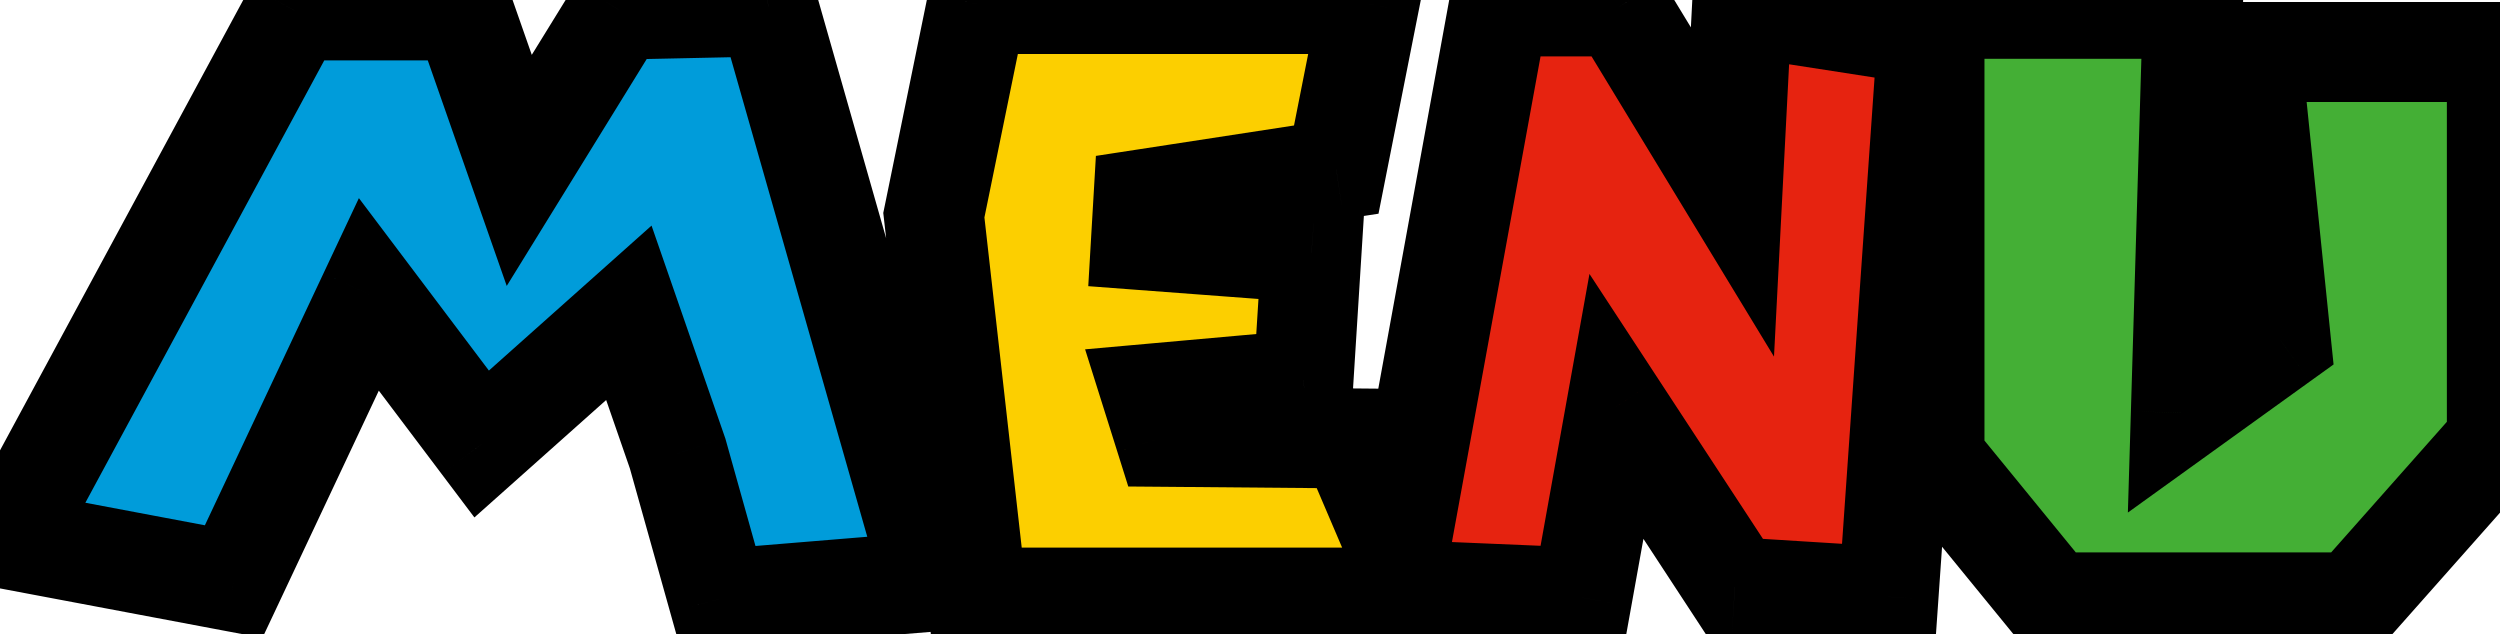
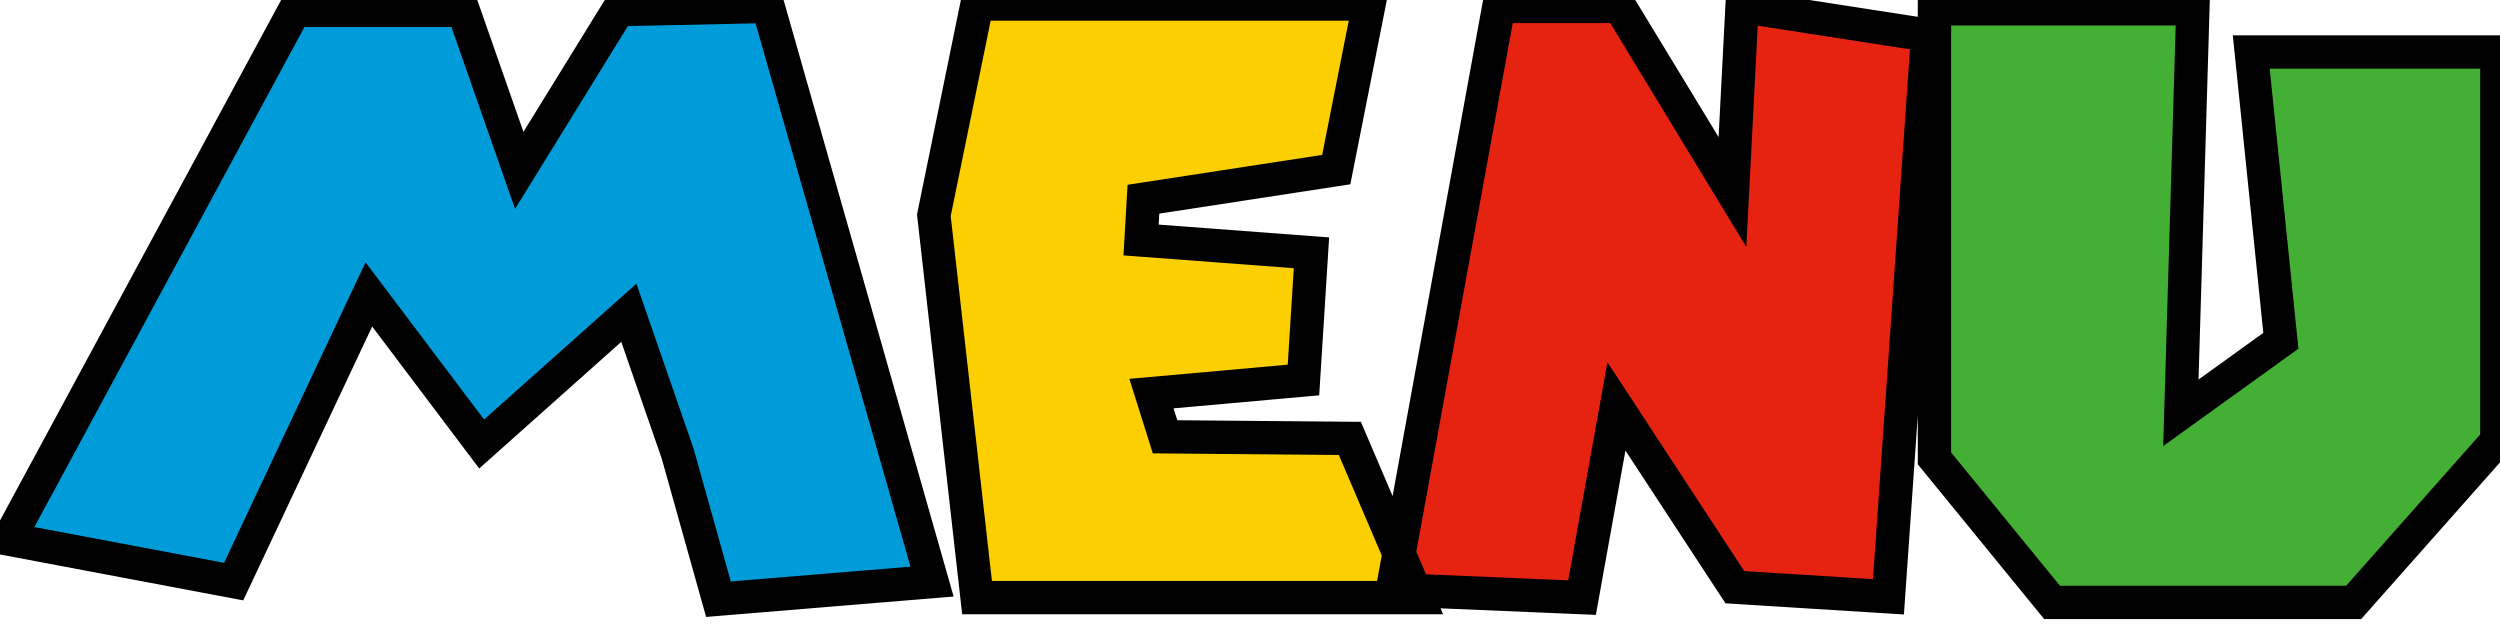
<svg xmlns="http://www.w3.org/2000/svg" width="75" height="19" viewBox="0 0 75 19" fill="none">
  <path d="M0.266 16.176L8.834 0.312H13.898L15.578 5.112L18.554 0.288L23.042 0.192L27.962 17.448L21.554 17.976L20.33 13.608L18.866 9.384L14.45 13.32L11.066 8.832L7.01 17.448L0.266 16.176Z" fill="#009CDA" />
  <path d="M29.312 0.12H41.072L40.088 5.088L34.304 5.976L34.232 7.2L39.344 7.584L39.104 11.4L34.544 11.808L34.952 13.104L40.496 13.152L42.536 17.928H29.312L28.016 6.456L29.312 0.12Z" fill="#FCCF00" />
  <path d="M41.773 17.688L44.965 0.192H48.589L51.973 5.76L52.261 0.192L57.829 1.056L56.653 17.904L52.045 17.616L48.493 12.192L47.461 17.928L41.773 17.688Z" fill="#E62310" />
  <path d="M58.034 0.264H65.786L65.426 12.384L68.426 10.224L67.538 1.56H74.906V13.224L70.61 18.072H61.562L58.034 13.752V0.264Z" fill="#44AF35" />
-   <path d="M0.266 16.176L-1.054 15.463L-2.03 17.27L-0.012 17.65L0.266 16.176ZM8.834 0.312V-1.188H7.939L7.514 -0.401L8.834 0.312ZM13.898 0.312L15.313 -0.184L14.962 -1.188H13.898V0.312ZM15.578 5.112L14.162 5.608L15.202 8.578L16.854 5.9L15.578 5.112ZM18.554 0.288L18.521 -1.212L17.706 -1.194L17.277 -0.5L18.554 0.288ZM23.042 0.192L24.484 -0.219L24.167 -1.332L23.009 -1.308L23.042 0.192ZM27.962 17.448L28.085 18.943L29.905 18.793L29.404 17.037L27.962 17.448ZM21.554 17.976L20.109 18.381L20.443 19.573L21.677 19.471L21.554 17.976ZM20.33 13.608L21.774 13.203L21.762 13.16L21.747 13.117L20.33 13.608ZM18.866 9.384L20.283 8.893L19.546 6.768L17.868 8.264L18.866 9.384ZM14.45 13.32L13.252 14.223L14.232 15.523L15.448 14.44L14.45 13.32ZM11.066 8.832L12.263 7.929L10.767 5.944L9.708 8.193L11.066 8.832ZM7.01 17.448L6.732 18.922L7.872 19.137L8.367 18.087L7.01 17.448ZM1.585 16.889L10.153 1.025L7.514 -0.401L-1.054 15.463L1.585 16.889ZM8.834 1.812H13.898V-1.188H8.834V1.812ZM12.482 0.808L14.162 5.608L16.993 4.616L15.313 -0.184L12.482 0.808ZM16.854 5.9L19.83 1.076L17.277 -0.5L14.301 4.324L16.854 5.9ZM18.586 1.788L23.074 1.692L23.009 -1.308L18.521 -1.212L18.586 1.788ZM21.599 0.603L26.519 17.859L29.404 17.037L24.484 -0.219L21.599 0.603ZM27.838 15.953L21.43 16.481L21.677 19.471L28.085 18.943L27.838 15.953ZM22.998 17.571L21.774 13.203L18.885 14.013L20.109 18.381L22.998 17.571ZM21.747 13.117L20.283 8.893L17.448 9.875L18.912 14.099L21.747 13.117ZM17.868 8.264L13.452 12.2L15.448 14.44L19.864 10.504L17.868 8.264ZM15.647 12.417L12.263 7.929L9.868 9.735L13.252 14.223L15.647 12.417ZM9.708 8.193L5.652 16.809L8.367 18.087L12.423 9.471L9.708 8.193ZM7.288 15.974L0.544 14.702L-0.012 17.65L6.732 18.922L7.288 15.974ZM29.312 0.12V-1.38H28.087L27.842 -0.181L29.312 0.12ZM41.072 0.12L42.543 0.411L42.898 -1.38H41.072V0.12ZM40.088 5.088L40.315 6.571L41.355 6.411L41.559 5.379L40.088 5.088ZM34.304 5.976L34.076 4.493L32.877 4.677L32.806 5.888L34.304 5.976ZM34.232 7.2L32.734 7.112L32.648 8.585L34.119 8.696L34.232 7.2ZM39.344 7.584L40.841 7.678L40.934 6.199L39.456 6.088L39.344 7.584ZM39.104 11.4L39.237 12.894L40.52 12.779L40.601 11.494L39.104 11.4ZM34.544 11.808L34.41 10.314L32.553 10.48L33.113 12.258L34.544 11.808ZM34.952 13.104L33.521 13.554L33.848 14.595L34.939 14.604L34.952 13.104ZM40.496 13.152L41.875 12.563L41.49 11.661L40.509 11.652L40.496 13.152ZM42.536 17.928V19.428H44.807L43.915 17.339L42.536 17.928ZM29.312 17.928L27.821 18.096L27.971 19.428H29.312V17.928ZM28.016 6.456L26.546 6.155L26.498 6.388L26.525 6.624L28.016 6.456ZM29.312 1.62H41.072V-1.38H29.312V1.62ZM39.6 -0.171L38.616 4.797L41.559 5.379L42.543 0.411L39.6 -0.171ZM39.86 3.605L34.076 4.493L34.531 7.459L40.315 6.571L39.86 3.605ZM32.806 5.888L32.734 7.112L35.729 7.288L35.801 6.064L32.806 5.888ZM34.119 8.696L39.231 9.08L39.456 6.088L34.344 5.704L34.119 8.696ZM37.847 7.49L37.607 11.306L40.601 11.494L40.841 7.678L37.847 7.49ZM38.97 9.906L34.41 10.314L34.677 13.302L39.237 12.894L38.97 9.906ZM33.113 12.258L33.521 13.554L36.382 12.654L35.974 11.358L33.113 12.258ZM34.939 14.604L40.483 14.652L40.509 11.652L34.965 11.604L34.939 14.604ZM39.116 13.741L41.156 18.517L43.915 17.339L41.875 12.563L39.116 13.741ZM42.536 16.428H29.312V19.428H42.536V16.428ZM30.802 17.76L29.506 6.288L26.525 6.624L27.821 18.096L30.802 17.76ZM29.485 6.757L30.781 0.421L27.842 -0.181L26.546 6.155L29.485 6.757ZM41.773 17.688L40.298 17.419L39.989 19.114L41.71 19.187L41.773 17.688ZM44.965 0.192V-1.308H43.714L43.49 -0.077L44.965 0.192ZM48.589 0.192L49.871 -0.587L49.433 -1.308H48.589V0.192ZM51.973 5.76L50.692 6.539L53.22 10.699L53.471 5.837L51.973 5.76ZM52.261 0.192L52.491 -1.29L50.849 -1.545L50.763 0.115L52.261 0.192ZM57.829 1.056L59.326 1.16L59.422 -0.215L58.059 -0.426L57.829 1.056ZM56.653 17.904L56.56 19.401L58.046 19.494L58.15 18.008L56.653 17.904ZM52.045 17.616L50.791 18.438L51.202 19.066L51.952 19.113L52.045 17.616ZM48.493 12.192L49.748 11.37L47.684 8.218L47.017 11.926L48.493 12.192ZM47.461 17.928L47.398 19.427L48.706 19.482L48.938 18.194L47.461 17.928ZM43.249 17.957L46.441 0.461L43.49 -0.077L40.298 17.419L43.249 17.957ZM44.965 1.692H48.589V-1.308H44.965V1.692ZM47.308 0.971L50.692 6.539L53.255 4.981L49.871 -0.587L47.308 0.971ZM53.471 5.837L53.759 0.269L50.763 0.115L50.475 5.683L53.471 5.837ZM52.031 1.674L57.599 2.538L58.059 -0.426L52.491 -1.29L52.031 1.674ZM56.333 0.952L55.157 17.8L58.15 18.008L59.326 1.16L56.333 0.952ZM56.747 16.407L52.139 16.119L51.952 19.113L56.56 19.401L56.747 16.407ZM53.3 16.794L49.748 11.37L47.239 13.014L50.791 18.438L53.3 16.794ZM47.017 11.926L45.985 17.662L48.938 18.194L49.97 12.458L47.017 11.926ZM47.525 16.429L41.837 16.189L41.71 19.187L47.398 19.427L47.525 16.429ZM58.034 0.264V-1.236H56.534V0.264H58.034ZM65.786 0.264L67.285 0.309L67.331 -1.236H65.786V0.264ZM65.426 12.384L63.927 12.339L63.836 15.377L66.302 13.601L65.426 12.384ZM68.426 10.224L69.302 11.441L70.007 10.934L69.918 10.071L68.426 10.224ZM67.538 1.56V0.06H65.876L66.046 1.713L67.538 1.56ZM74.906 1.56H76.406V0.06H74.906V1.56ZM74.906 13.224L76.029 14.219L76.406 13.793V13.224H74.906ZM70.61 18.072V19.572H71.285L71.733 19.067L70.61 18.072ZM61.562 18.072L60.4 19.021L60.85 19.572H61.562V18.072ZM58.034 13.752H56.534V14.287L56.872 14.701L58.034 13.752ZM58.034 1.764H65.786V-1.236H58.034V1.764ZM64.287 0.219L63.927 12.339L66.925 12.428L67.285 0.309L64.287 0.219ZM66.302 13.601L69.302 11.441L67.549 9.007L64.549 11.167L66.302 13.601ZM69.918 10.071L69.03 1.407L66.046 1.713L66.934 10.377L69.918 10.071ZM67.538 3.06H74.906V0.06H67.538V3.06ZM73.406 1.56V13.224H76.406V1.56H73.406ZM73.783 12.229L69.487 17.077L71.733 19.067L76.029 14.219L73.783 12.229ZM70.61 16.572H61.562V19.572H70.61V16.572ZM62.724 17.123L59.196 12.803L56.872 14.701L60.4 19.021L62.724 17.123ZM59.534 13.752V0.264H56.534V13.752H59.534Z" fill="black" />
+   <path d="M0.266 16.176L-0.174 15.938L-0.5 16.541L0.173 16.667L0.266 16.176ZM8.834 0.312V-0.188H8.535L8.394 0.074L8.834 0.312ZM13.898 0.312L14.37 0.147L14.252 -0.188H13.898V0.312ZM15.578 5.112L15.106 5.277L15.452 6.267L16.003 5.375L15.578 5.112ZM18.554 0.288L18.543 -0.212L18.271 -0.206L18.128 0.025L18.554 0.288ZM23.042 0.192L23.523 0.055L23.417 -0.316L23.031 -0.308L23.042 0.192ZM27.962 17.448L28.003 17.946L28.609 17.896L28.442 17.311L27.962 17.448ZM21.554 17.976L21.072 18.111L21.183 18.508L21.595 18.474L21.554 17.976ZM20.33 13.608L20.811 13.473L20.807 13.459L20.802 13.444L20.33 13.608ZM18.866 9.384L19.338 9.22L19.093 8.512L18.533 9.011L18.866 9.384ZM14.45 13.32L14.05 13.621L14.377 14.054L14.782 13.693L14.45 13.32ZM11.066 8.832L11.465 8.531L10.966 7.87L10.613 8.619L11.066 8.832ZM7.01 17.448L6.917 17.939L7.297 18.011L7.462 17.661L7.01 17.448ZM0.706 16.414L9.274 0.55L8.394 0.074L-0.174 15.938L0.706 16.414ZM8.834 0.812H13.898V-0.188H8.834V0.812ZM13.426 0.477L15.106 5.277L16.05 4.947L14.37 0.147L13.426 0.477ZM16.003 5.375L18.979 0.551L18.128 0.025L15.152 4.849L16.003 5.375ZM18.564 0.788L23.052 0.692L23.031 -0.308L18.543 -0.212L18.564 0.788ZM22.561 0.329L27.481 17.585L28.442 17.311L23.523 0.055L22.561 0.329ZM27.921 16.95L21.513 17.478L21.595 18.474L28.003 17.946L27.921 16.95ZM22.035 17.841L20.811 13.473L19.848 13.743L21.072 18.111L22.035 17.841ZM20.802 13.444L19.338 9.22L18.393 9.548L19.857 13.772L20.802 13.444ZM18.533 9.011L14.117 12.947L14.782 13.693L19.198 9.757L18.533 9.011ZM14.849 13.019L11.465 8.531L10.666 9.133L14.05 13.621L14.849 13.019ZM10.613 8.619L6.557 17.235L7.462 17.661L11.518 9.045L10.613 8.619ZM7.102 16.957L0.358 15.685L0.173 16.667L6.917 17.939L7.102 16.957ZM29.312 0.12V-0.38H28.904L28.822 0.02L29.312 0.12ZM41.072 0.12L41.562 0.217L41.68 -0.38H41.072V0.12ZM40.088 5.088L40.163 5.582L40.51 5.529L40.578 5.185L40.088 5.088ZM34.304 5.976L34.228 5.482L33.828 5.543L33.804 5.947L34.304 5.976ZM34.232 7.2L33.733 7.171L33.704 7.662L34.194 7.699L34.232 7.2ZM39.344 7.584L39.843 7.615L39.874 7.122L39.381 7.085L39.344 7.584ZM39.104 11.4L39.148 11.898L39.576 11.86L39.603 11.431L39.104 11.4ZM34.544 11.808L34.499 11.31L33.88 11.365L34.067 11.958L34.544 11.808ZM34.952 13.104L34.475 13.254L34.584 13.601L34.947 13.604L34.952 13.104ZM40.496 13.152L40.955 12.956L40.827 12.655L40.5 12.652L40.496 13.152ZM42.536 17.928V18.428H43.293L42.995 17.732L42.536 17.928ZM29.312 17.928L28.815 17.984L28.865 18.428H29.312V17.928ZM28.016 6.456L27.526 6.356L27.51 6.433L27.519 6.512L28.016 6.456ZM29.312 0.62H41.072V-0.38H29.312V0.62ZM40.581 0.023L39.597 4.991L40.578 5.185L41.562 0.217L40.581 0.023ZM40.012 4.594L34.228 5.482L34.38 6.47L40.163 5.582L40.012 4.594ZM33.804 5.947L33.733 7.171L34.731 7.229L34.803 6.005L33.804 5.947ZM34.194 7.699L39.306 8.083L39.381 7.085L34.269 6.701L34.194 7.699ZM38.845 7.553L38.605 11.369L39.603 11.431L39.843 7.615L38.845 7.553ZM39.059 10.902L34.499 11.31L34.588 12.306L39.148 11.898L39.059 10.902ZM34.067 11.958L34.475 13.254L35.428 12.954L35.021 11.658L34.067 11.958ZM34.947 13.604L40.491 13.652L40.5 12.652L34.956 12.604L34.947 13.604ZM40.036 13.348L42.076 18.124L42.995 17.732L40.955 12.956L40.036 13.348ZM42.536 17.428H29.312V18.428H42.536V17.428ZM29.808 17.872L28.512 6.4L27.519 6.512L28.815 17.984L29.808 17.872ZM28.506 6.556L29.802 0.22L28.822 0.02L27.526 6.356L28.506 6.556ZM41.773 17.688L41.282 17.598L41.178 18.163L41.752 18.188L41.773 17.688ZM44.965 0.192V-0.308H44.548L44.474 0.102L44.965 0.192ZM48.589 0.192L49.017 -0.068L48.871 -0.308H48.589V0.192ZM51.973 5.76L51.546 6.02L52.389 7.406L52.473 5.786L51.973 5.76ZM52.261 0.192L52.338 -0.302L51.791 -0.387L51.762 0.166L52.261 0.192ZM57.829 1.056L58.328 1.091L58.36 0.632L57.906 0.562L57.829 1.056ZM56.653 17.904L56.622 18.403L57.118 18.434L57.152 17.939L56.653 17.904ZM52.045 17.616L51.627 17.89L51.764 18.099L52.014 18.115L52.045 17.616ZM48.493 12.192L48.912 11.918L48.224 10.867L48.001 12.104L48.493 12.192ZM47.461 17.928L47.44 18.428L47.876 18.446L47.953 18.017L47.461 17.928ZM42.265 17.778L45.457 0.282L44.474 0.102L41.282 17.598L42.265 17.778ZM44.965 0.692H48.589V-0.308H44.965V0.692ZM48.162 0.452L51.546 6.02L52.401 5.5L49.017 -0.068L48.162 0.452ZM52.473 5.786L52.761 0.218L51.762 0.166L51.474 5.734L52.473 5.786ZM52.185 0.686L57.753 1.55L57.906 0.562L52.338 -0.302L52.185 0.686ZM57.331 1.021L56.155 17.869L57.152 17.939L58.328 1.091L57.331 1.021ZM56.685 17.405L52.077 17.117L52.014 18.115L56.622 18.403L56.685 17.405ZM52.464 17.342L48.912 11.918L48.075 12.466L51.627 17.89L52.464 17.342ZM48.001 12.104L46.969 17.84L47.953 18.017L48.986 12.28L48.001 12.104ZM47.483 17.428L41.794 17.188L41.752 18.188L47.44 18.428L47.483 17.428ZM58.034 0.264V-0.236H57.534V0.264H58.034ZM65.786 0.264L66.286 0.279L66.301 -0.236H65.786V0.264ZM65.426 12.384L64.926 12.369L64.896 13.382L65.718 12.79L65.426 12.384ZM68.426 10.224L68.718 10.63L68.953 10.461L68.923 10.173L68.426 10.224ZM67.538 1.56V1.06H66.984L67.041 1.611L67.538 1.56ZM74.906 1.56H75.406V1.06H74.906V1.56ZM74.906 13.224L75.28 13.556L75.406 13.414V13.224H74.906ZM70.61 18.072V18.572H70.835L70.984 18.404L70.61 18.072ZM61.562 18.072L61.175 18.388L61.325 18.572H61.562V18.072ZM58.034 13.752H57.534V13.93L57.647 14.068L58.034 13.752ZM58.034 0.764H65.786V-0.236H58.034V0.764ZM65.286 0.249L64.926 12.369L65.926 12.399L66.286 0.279L65.286 0.249ZM65.718 12.79L68.718 10.63L68.134 9.818L65.134 11.978L65.718 12.79ZM68.923 10.173L68.035 1.509L67.041 1.611L67.929 10.275L68.923 10.173ZM67.538 2.06H74.906V1.06H67.538V2.06ZM74.406 1.56V13.224H75.406V1.56H74.406ZM74.532 12.892L70.236 17.74L70.984 18.404L75.28 13.556L74.532 12.892ZM70.61 17.572H61.562V18.572H70.61V17.572ZM61.949 17.756L58.421 13.436L57.647 14.068L61.175 18.388L61.949 17.756ZM58.534 13.752V0.264H57.534V13.752H58.534Z" fill="black" />
</svg>
